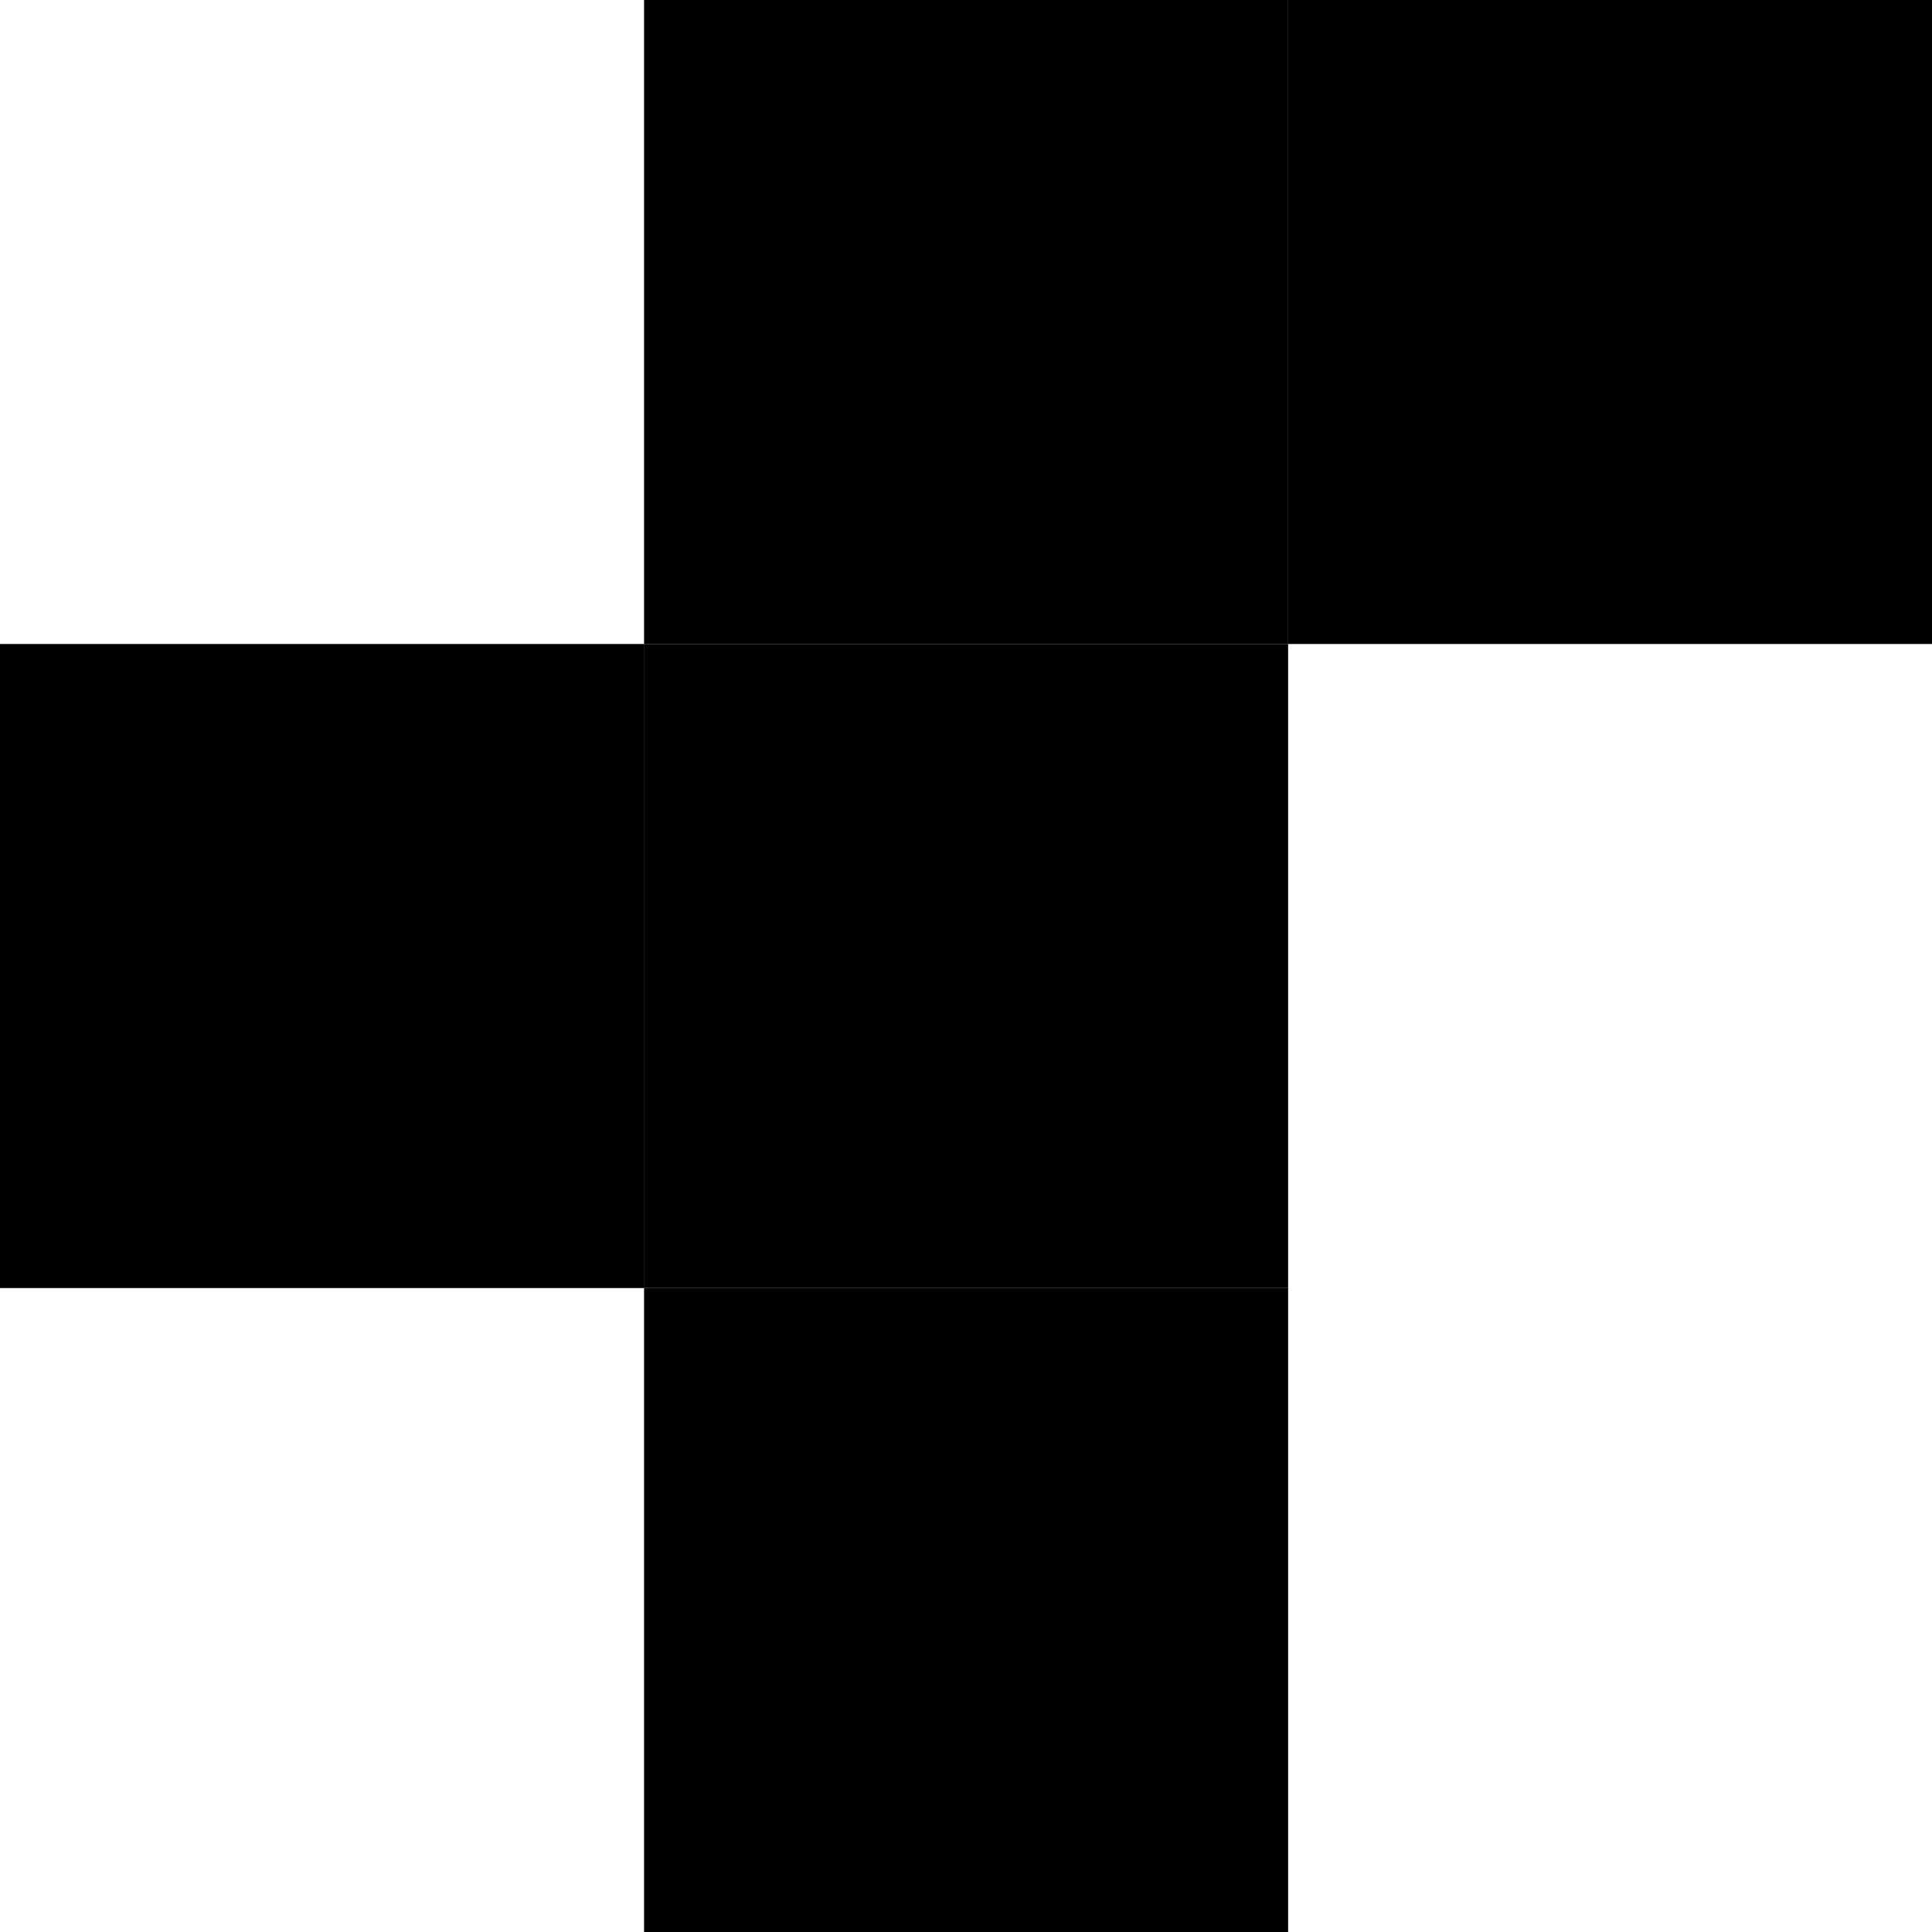
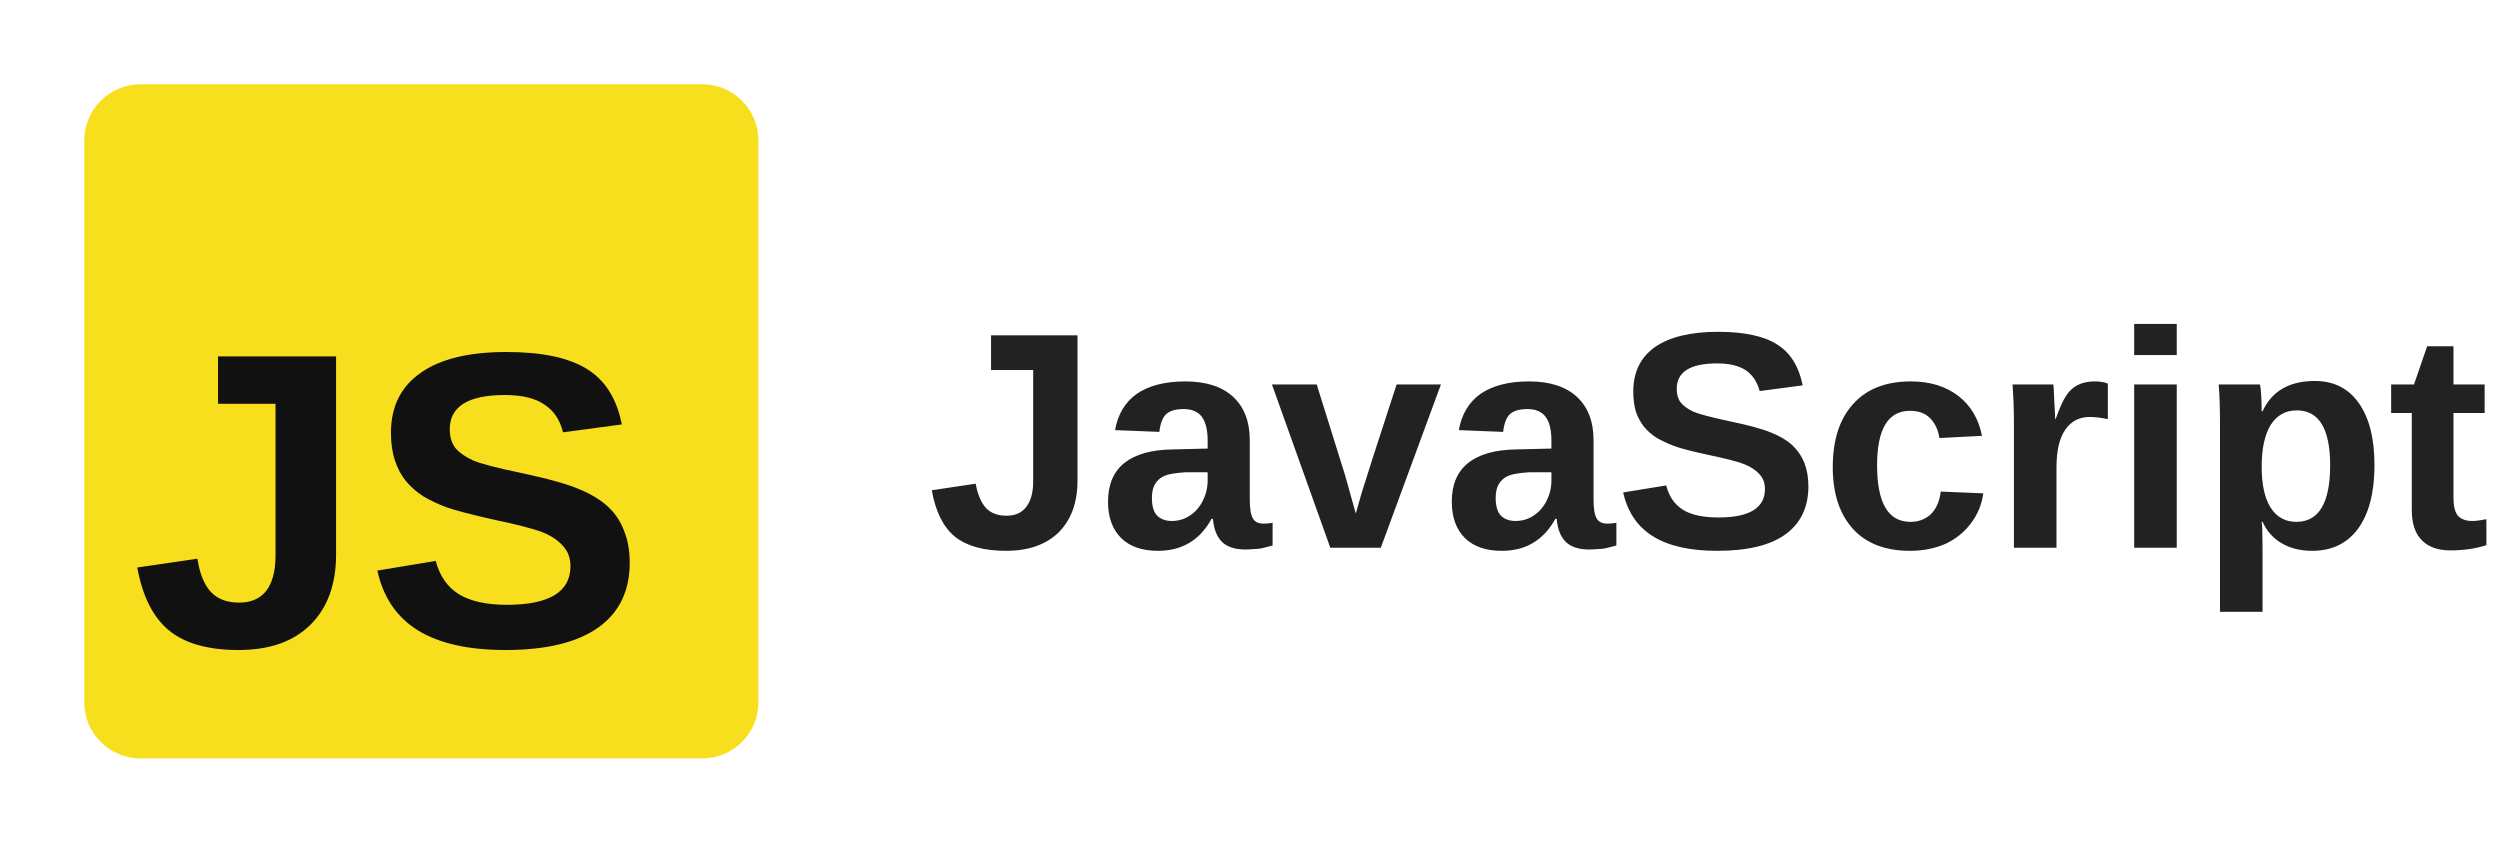
- <svg xmlns="http://www.w3.org/2000/svg" width="30" height="30" viewBox="0 0 30 30" fill="none">
-   <path d="M20.002 20.001H10.001V30H20.002V20.001Z" fill="black" />
-   <path d="M20.002 10H10.001V20.001H20.002V9.999V10ZM10 10H0V20.001H10V9.999V10Z" fill="black" />
-   <path d="M30 0H20V10H30V0Z" fill="black" />
-   <path d="M20.002 0H10.001L10.001 10H20.002L20.002 0Z" fill="black" />
+ <svg xmlns="http://www.w3.org/2000/svg" width="89" height="30" viewBox="0 0 89 30">
+   <rect width="89" height="30" fill="none" />
+   <rect x="3" y="3" width="24" height="24" rx="2" fill="#F7DF1E" />
+   <text x="23" y="23" text-anchor="end" font-family="Arial,sans-serif" font-size="15" font-weight="700" fill="#111">JS</text>
+   <text x="33" y="19.5" font-family="Arial,sans-serif" font-size="11" font-weight="600" fill="#222">JavaScript</text>
</svg>
